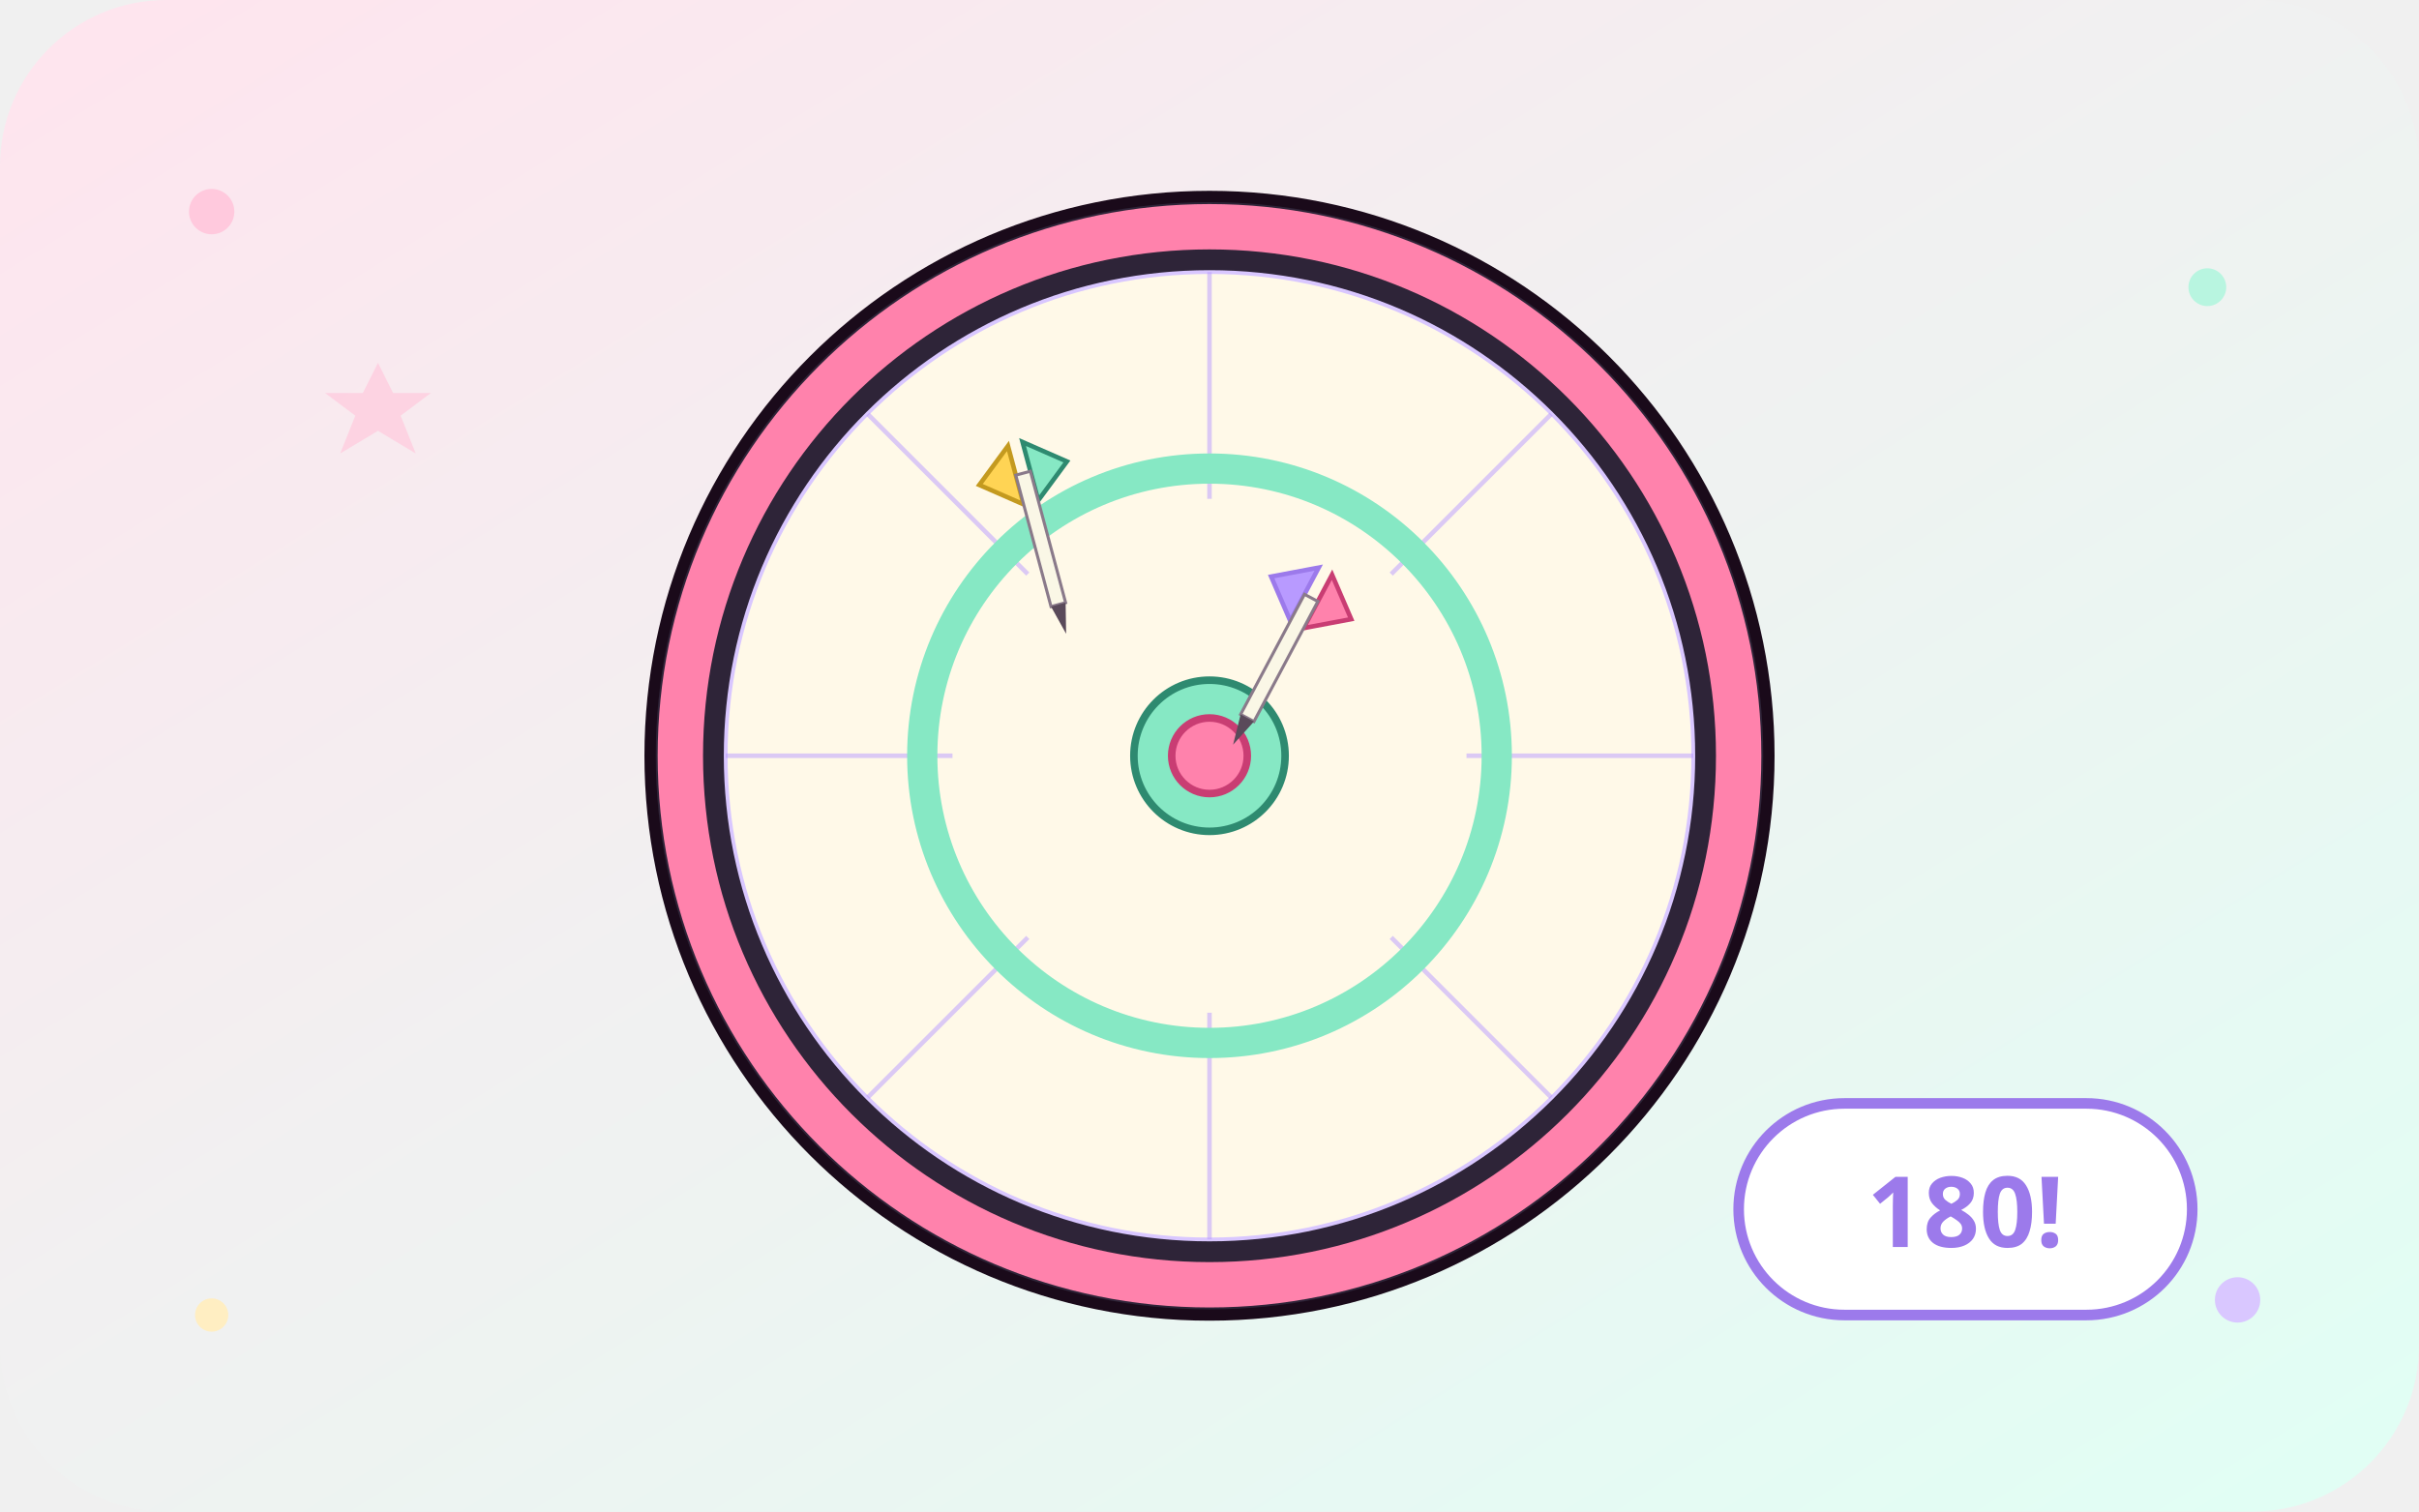
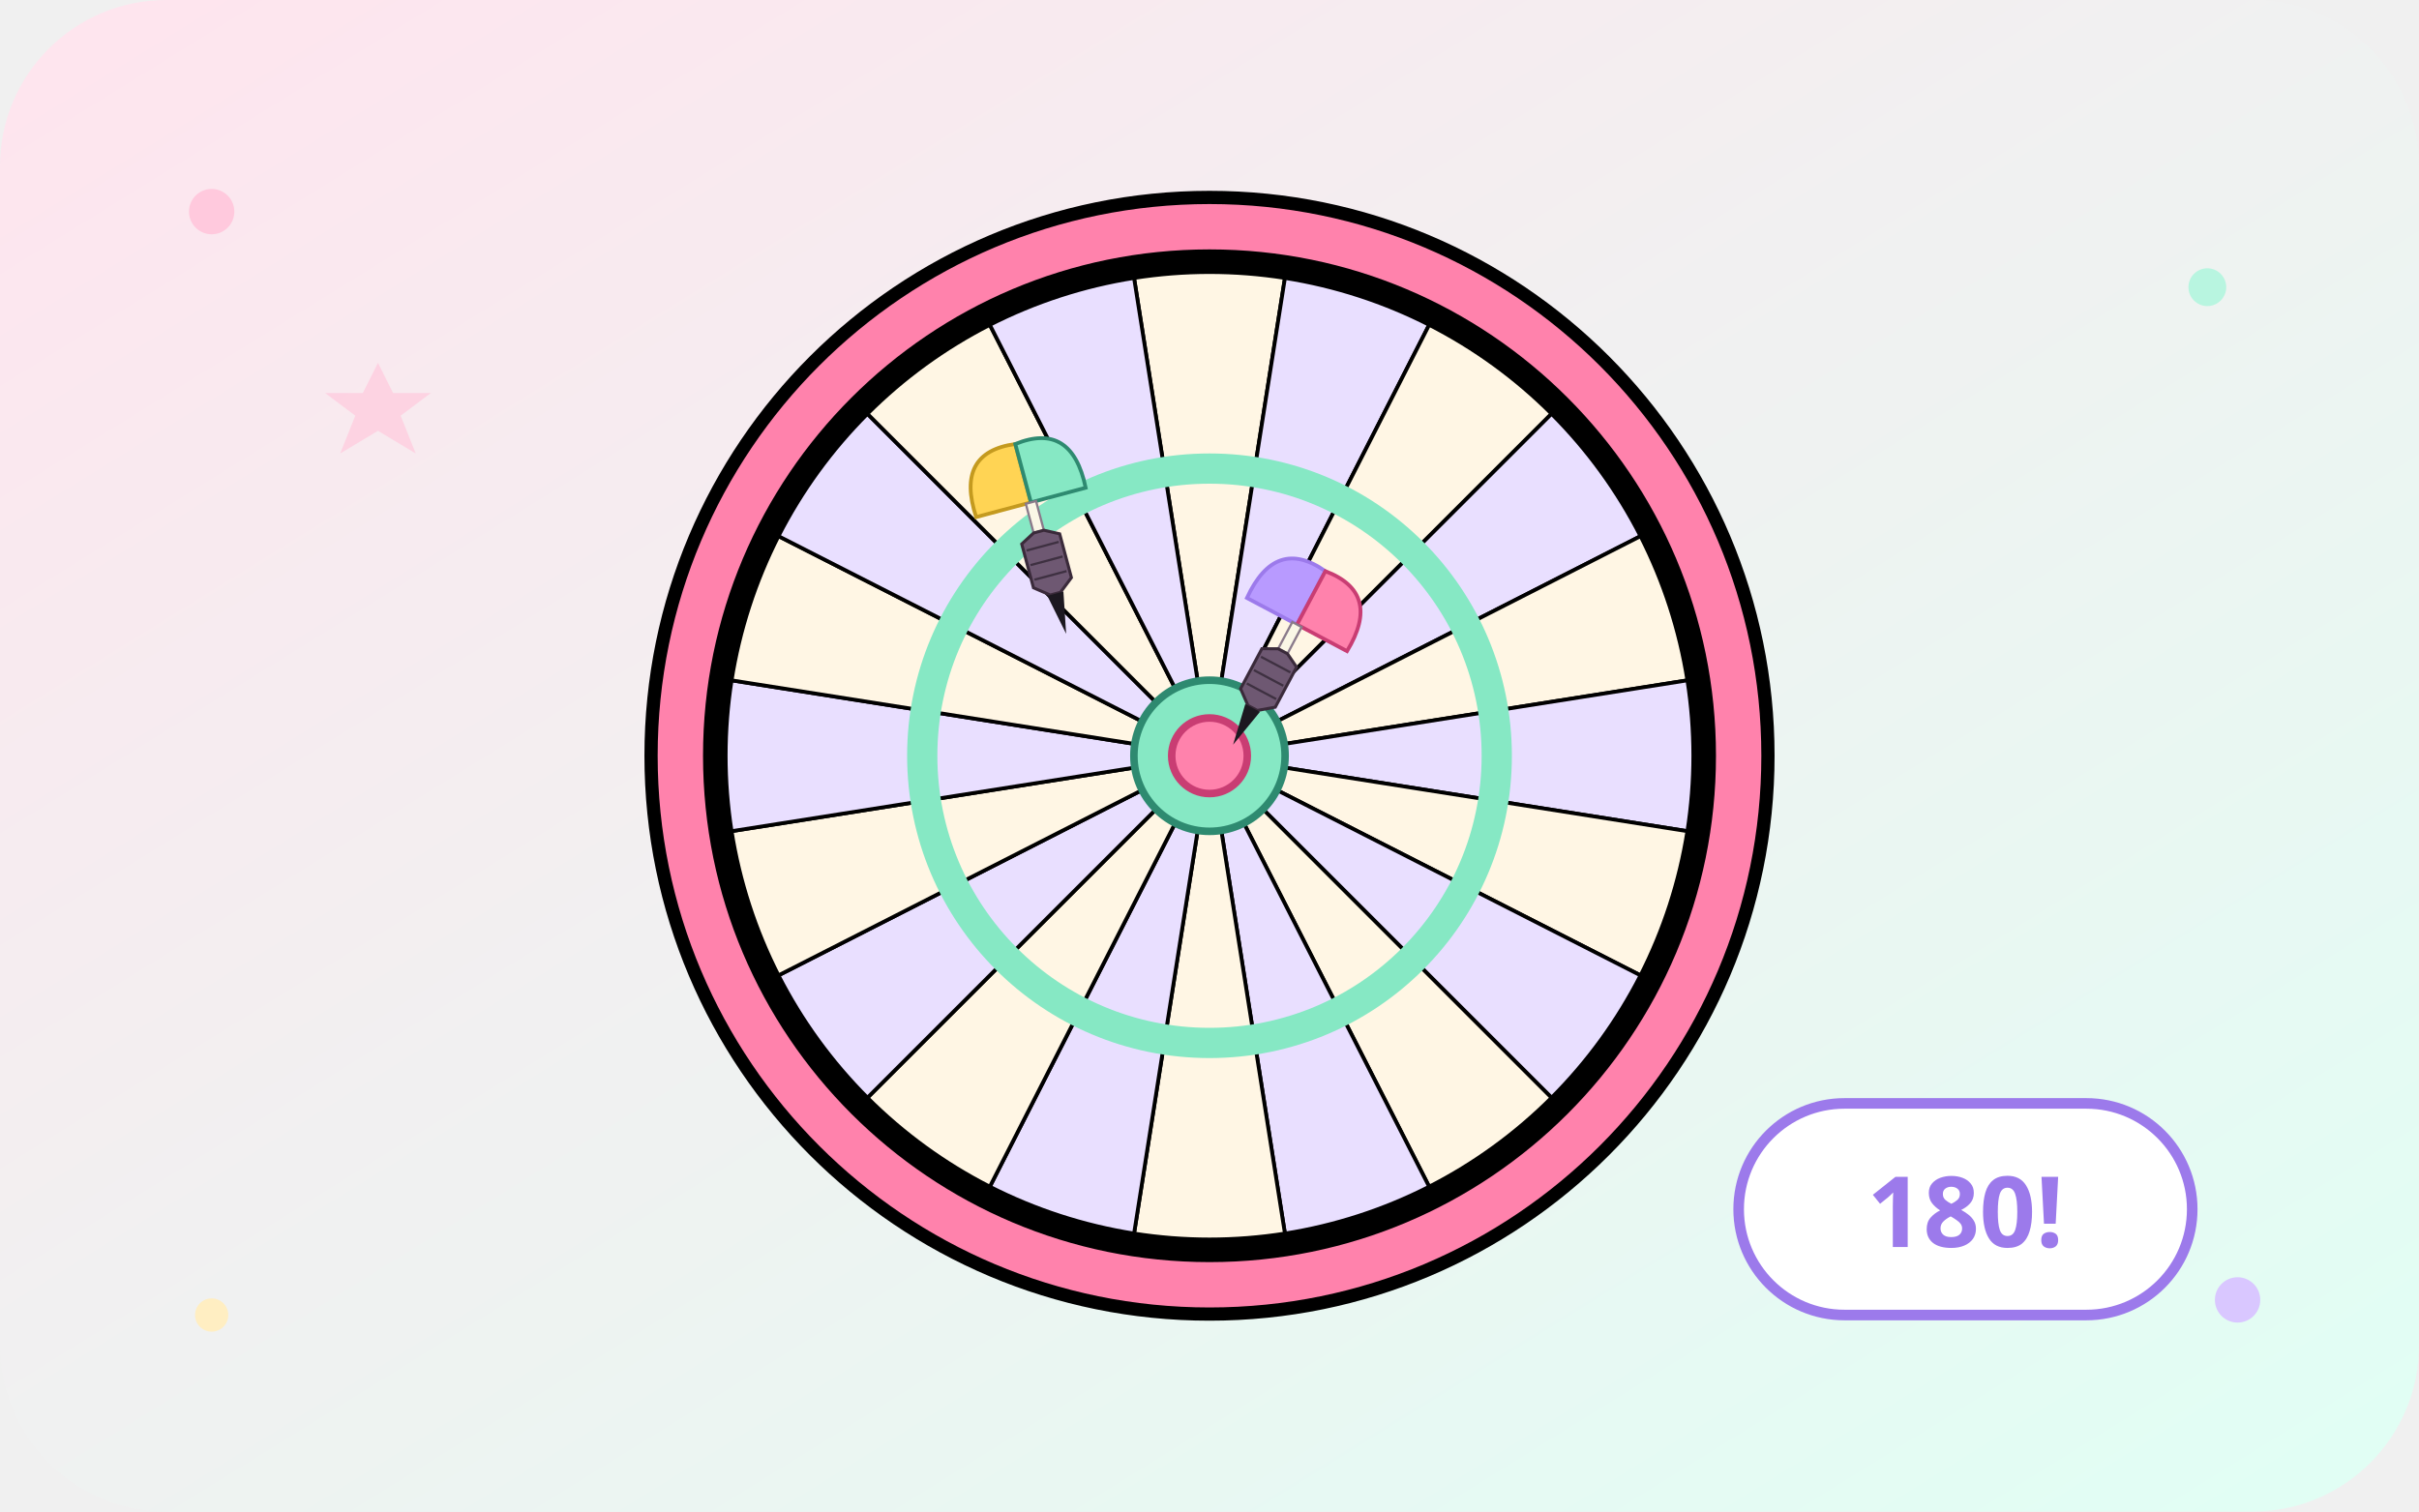
<svg xmlns="http://www.w3.org/2000/svg" viewBox="0 0 320 200" fill="none">
  <defs>
    <linearGradient id="bg" x1="0" y1="0" x2="1" y2="1">
      <stop offset="0" stop-color="#ffe4ee" />
      <stop offset="1" stop-color="#e0fff4" />
    </linearGradient>
  </defs>
  <rect width="320" height="200" rx="22" fill="url(#bg)" />
  <circle cx="28" cy="28" r="3" fill="#ffc9dd" />
  <circle cx="292" cy="38" r="2.5" fill="#b8f5e0" />
  <circle cx="296" cy="172" r="3" fill="#d9c7ff" />
  <circle cx="28" cy="174" r="2.2" fill="#ffeec2" />
  <path d="M 50,48 L 52,52 L 57,52 L 53,55 L 55,60 L 50,57 L 45,60 L 47,55 L 43,52 L 48,52 Z" fill="#ffc9dd" opacity="0.7" />
  <path d="M 270,150 L 272,154 L 277,154 L 273,157 L 275,162 L 270,159 L 265,162 L 267,157 L 263,154 L 268,154 Z" fill="#b8f5e0" opacity="0.7" />
  <g transform="translate(160 100)">
-     <circle r="74" fill="#2e2438" stroke="#1a0a1a" stroke-width="1.5" />
-     <g>
-       <circle r="70" fill="none" stroke="#ff82ac" stroke-width="6" />
+     <circle r="74" fill="#000000" stroke="#000000" stroke-width="1.5" />
+     <g stroke="#000000" stroke-width="0.5" stroke-linejoin="round">
+       <path fill="#fff6e4" d="M -1.56 -9.88 L -9.98 -63.22 A 64 64 0 0 1 9.98 -63.22 L 1.56 -9.88 A 10 10 0 0 0 -1.56 -9.88 Z" />
+       <path fill="#e9dfff" d="M 1.56 -9.88 L 9.98 -63.22 A 64 64 0 0 1 29.06 -57.02 L 4.54 -8.91 A 10 10 0 0 0 1.56 -9.88 Z" />
+       <path fill="#fff6e4" d="M 4.54 -8.91 L 29.06 -57.02 A 64 64 0 0 1 45.25 -45.25 L 7.07 -7.07 A 10 10 0 0 0 4.54 -8.91 Z" />
+       <path fill="#e9dfff" d="M 7.07 -7.07 L 45.25 -45.25 A 64 64 0 0 1 57.02 -29.06 L 8.91 -4.54 A 10 10 0 0 0 7.07 -7.07 Z" />
+       <path fill="#fff6e4" d="M 8.91 -4.54 L 57.02 -29.06 A 64 64 0 0 1 63.22 -9.98 L 9.88 -1.56 A 10 10 0 0 0 8.91 -4.54 Z" />
+       <path fill="#e9dfff" d="M 9.88 -1.56 L 63.22 -9.98 A 64 64 0 0 1 63.22 9.98 L 9.88 1.56 A 10 10 0 0 0 9.88 -1.56 Z" />
+       <path fill="#fff6e4" d="M 9.88 1.56 L 63.22 9.98 A 64 64 0 0 1 57.02 29.06 L 8.91 4.54 A 10 10 0 0 0 9.88 1.56 Z" />
+       <path fill="#e9dfff" d="M 8.91 4.54 L 57.02 29.06 A 64 64 0 0 1 45.25 45.25 L 7.07 7.07 A 10 10 0 0 0 8.91 4.54 Z" />
+       <path fill="#fff6e4" d="M 7.07 7.07 L 45.25 45.25 A 64 64 0 0 1 29.06 57.02 L 4.54 8.91 A 10 10 0 0 0 7.07 7.07 Z" />
+       <path fill="#e9dfff" d="M 4.54 8.91 L 29.06 57.02 A 64 64 0 0 1 9.98 63.22 L 1.56 9.88 A 10 10 0 0 0 4.54 8.91 Z" />
+       <path fill="#fff6e4" d="M 1.56 9.88 L 9.98 63.22 A 64 64 0 0 1 -9.98 63.22 L -1.56 9.88 A 10 10 0 0 0 1.56 9.88 Z" />
+       <path fill="#e9dfff" d="M -1.56 9.88 L -9.98 63.22 A 64 64 0 0 1 -29.06 57.02 L -4.54 8.91 A 10 10 0 0 0 -1.56 9.88 Z" />
+       <path fill="#fff6e4" d="M -4.54 8.91 L -29.06 57.02 A 64 64 0 0 1 -45.25 45.25 L -7.07 7.07 A 10 10 0 0 0 -4.54 8.91 Z" />
+       <path fill="#e9dfff" d="M -7.07 7.07 L -45.25 45.25 A 64 64 0 0 1 -57.02 29.06 L -8.91 4.54 A 10 10 0 0 0 -7.07 7.07 Z" />
+       <path fill="#fff6e4" d="M -8.91 4.54 L -57.02 29.06 A 64 64 0 0 1 -63.22 9.98 L -9.88 1.56 A 10 10 0 0 0 -8.91 4.54 Z" />
+       <path fill="#e9dfff" d="M -9.88 1.56 L -63.22 9.98 A 64 64 0 0 1 -63.22 -9.98 L -9.88 -1.56 A 10 10 0 0 0 -9.88 1.56 Z" />
+       <path fill="#fff6e4" d="M -9.88 -1.56 L -63.22 -9.98 A 64 64 0 0 1 -57.02 -29.06 L -8.91 -4.54 A 10 10 0 0 0 -9.88 -1.56 Z" />
+       <path fill="#e9dfff" d="M -8.91 -4.54 L -57.02 -29.06 A 64 64 0 0 1 -45.25 -45.25 L -7.07 -7.07 A 10 10 0 0 0 -8.91 -4.54 Z" />
+       <path fill="#fff6e4" d="M -7.07 -7.07 L -45.25 -45.25 A 64 64 0 0 1 -29.06 -57.02 L -4.54 -8.91 A 10 10 0 0 0 -7.07 -7.07 Z" />
+       <path fill="#e9dfff" d="M -4.54 -8.91 L -29.06 -57.02 A 64 64 0 0 1 -9.98 -63.22 L -1.56 -9.88 A 10 10 0 0 0 -4.54 -8.91 Z" />
    </g>
-     <circle r="64" fill="#fff9e8" stroke="#d9c7ff" stroke-width="0.5" />
-     <g stroke="#b89aff" stroke-width="0.6" opacity="0.5">
-       <line x1="-64" y1="0" x2="64" y2="0" />
-       <line x1="0" y1="-64" x2="0" y2="64" />
-       <line x1="-45.2" y1="-45.2" x2="45.2" y2="45.2" />
-       <line x1="-45.2" y1="45.2" x2="45.2" y2="-45.2" />
-     </g>
+     <circle r="70" fill="none" stroke="#ff82ac" stroke-width="6" />
    <circle r="38" fill="none" stroke="#86e8c4" stroke-width="4" />
-     <circle r="34" fill="#fff9e8" />
    <circle r="10" fill="#86e8c4" stroke="#2e8a70" stroke-width="1" />
    <circle r="5" fill="#ff82ac" stroke="#c93d73" stroke-width="1" />
  </g>
  <g transform="translate(165 95) rotate(28)">
-     <polygon points="-1,-22 -6,-18 -1,-14" fill="#b89aff" stroke="#9c7aeb" stroke-width="0.6" />
-     <polygon points="1,-22 6,-18 1,-14" fill="#ff82ac" stroke="#c93d73" stroke-width="0.6" />
-     <rect x="-1" y="-18" width="2" height="18" fill="#faf7e6" stroke="#8a7a8a" stroke-width="0.4" />
-     <polygon points="-1,0 1,0 0,4" fill="#5a4a5a" />
+     <path d="M 0,-22 Q -8,-23 -7.5,-14 L 0,-14 Z" fill="#b89aff" stroke="#9c7aeb" stroke-width="0.5" />
+     <path d="M 0,-22 Q 8,-23 7.5,-14 L 0,-14 Z" fill="#ff82ac" stroke="#c93d73" stroke-width="0.5" />
+     <rect x="-0.7" y="-14" width="1.4" height="4" fill="#faf7e6" stroke="#8a7a8a" stroke-width="0.3" />
+     <polygon points="-0.7,-10 -2.6,-9 -2.6,-3 -0.7,-1.5 0.7,-1.5 2.6,-3 2.6,-9 0.7,-10" fill="#6e5872" stroke="#3a2a3a" stroke-width="0.4" />
+     <line x1="-2.2" y1="-8" x2="2.2" y2="-8" stroke="#1e1620" stroke-width="0.3" opacity="0.6" />
+     <line x1="-2.2" y1="-6" x2="2.2" y2="-6" stroke="#1e1620" stroke-width="0.3" opacity="0.6" />
+     <line x1="-2.2" y1="-4" x2="2.2" y2="-4" stroke="#1e1620" stroke-width="0.3" opacity="0.6" />
+     <polygon points="-1.1,-1.5 1.1,-1.5 0,4" fill="#1c1820" />
  </g>
  <g transform="translate(140 80) rotate(-15)">
-     <polygon points="-1,-22 -6,-18 -1,-14" fill="#ffd454" stroke="#c49a1f" stroke-width="0.6" />
-     <polygon points="1,-22 6,-18 1,-14" fill="#86e8c4" stroke="#2e8a70" stroke-width="0.6" />
-     <rect x="-1" y="-18" width="2" height="18" fill="#faf7e6" stroke="#8a7a8a" stroke-width="0.4" />
-     <polygon points="-1,0 1,0 0,4" fill="#5a4a5a" />
+     <path d="M 0,-22 Q -8,-23 -7.5,-14 L 0,-14 Z" fill="#ffd454" stroke="#c49a1f" stroke-width="0.5" />
+     <path d="M 0,-22 Q 8,-23 7.5,-14 L 0,-14 Z" fill="#86e8c4" stroke="#2e8a70" stroke-width="0.5" />
+     <rect x="-0.7" y="-14" width="1.4" height="4" fill="#faf7e6" stroke="#8a7a8a" stroke-width="0.3" />
+     <polygon points="-0.7,-10 -2.6,-9 -2.6,-3 -0.7,-1.5 0.7,-1.5 2.6,-3 2.6,-9 0.7,-10" fill="#6e5872" stroke="#3a2a3a" stroke-width="0.4" />
+     <line x1="-2.2" y1="-8" x2="2.2" y2="-8" stroke="#1e1620" stroke-width="0.3" opacity="0.6" />
+     <line x1="-2.2" y1="-6" x2="2.2" y2="-6" stroke="#1e1620" stroke-width="0.3" opacity="0.6" />
+     <line x1="-2.2" y1="-4" x2="2.2" y2="-4" stroke="#1e1620" stroke-width="0.3" opacity="0.6" />
+     <polygon points="-1.1,-1.5 1.1,-1.5 0,4" fill="#1c1820" />
  </g>
  <g transform="translate(260 160)">
    <rect x="-30" y="-14" width="60" height="28" rx="14" fill="#fff" stroke="#9c7aeb" stroke-width="1.4" />
    <text x="0" y="5" text-anchor="middle" font-family="Pretendard, system-ui, sans-serif" font-size="13" font-weight="900" fill="#9c7aeb">180!</text>
  </g>
</svg>
